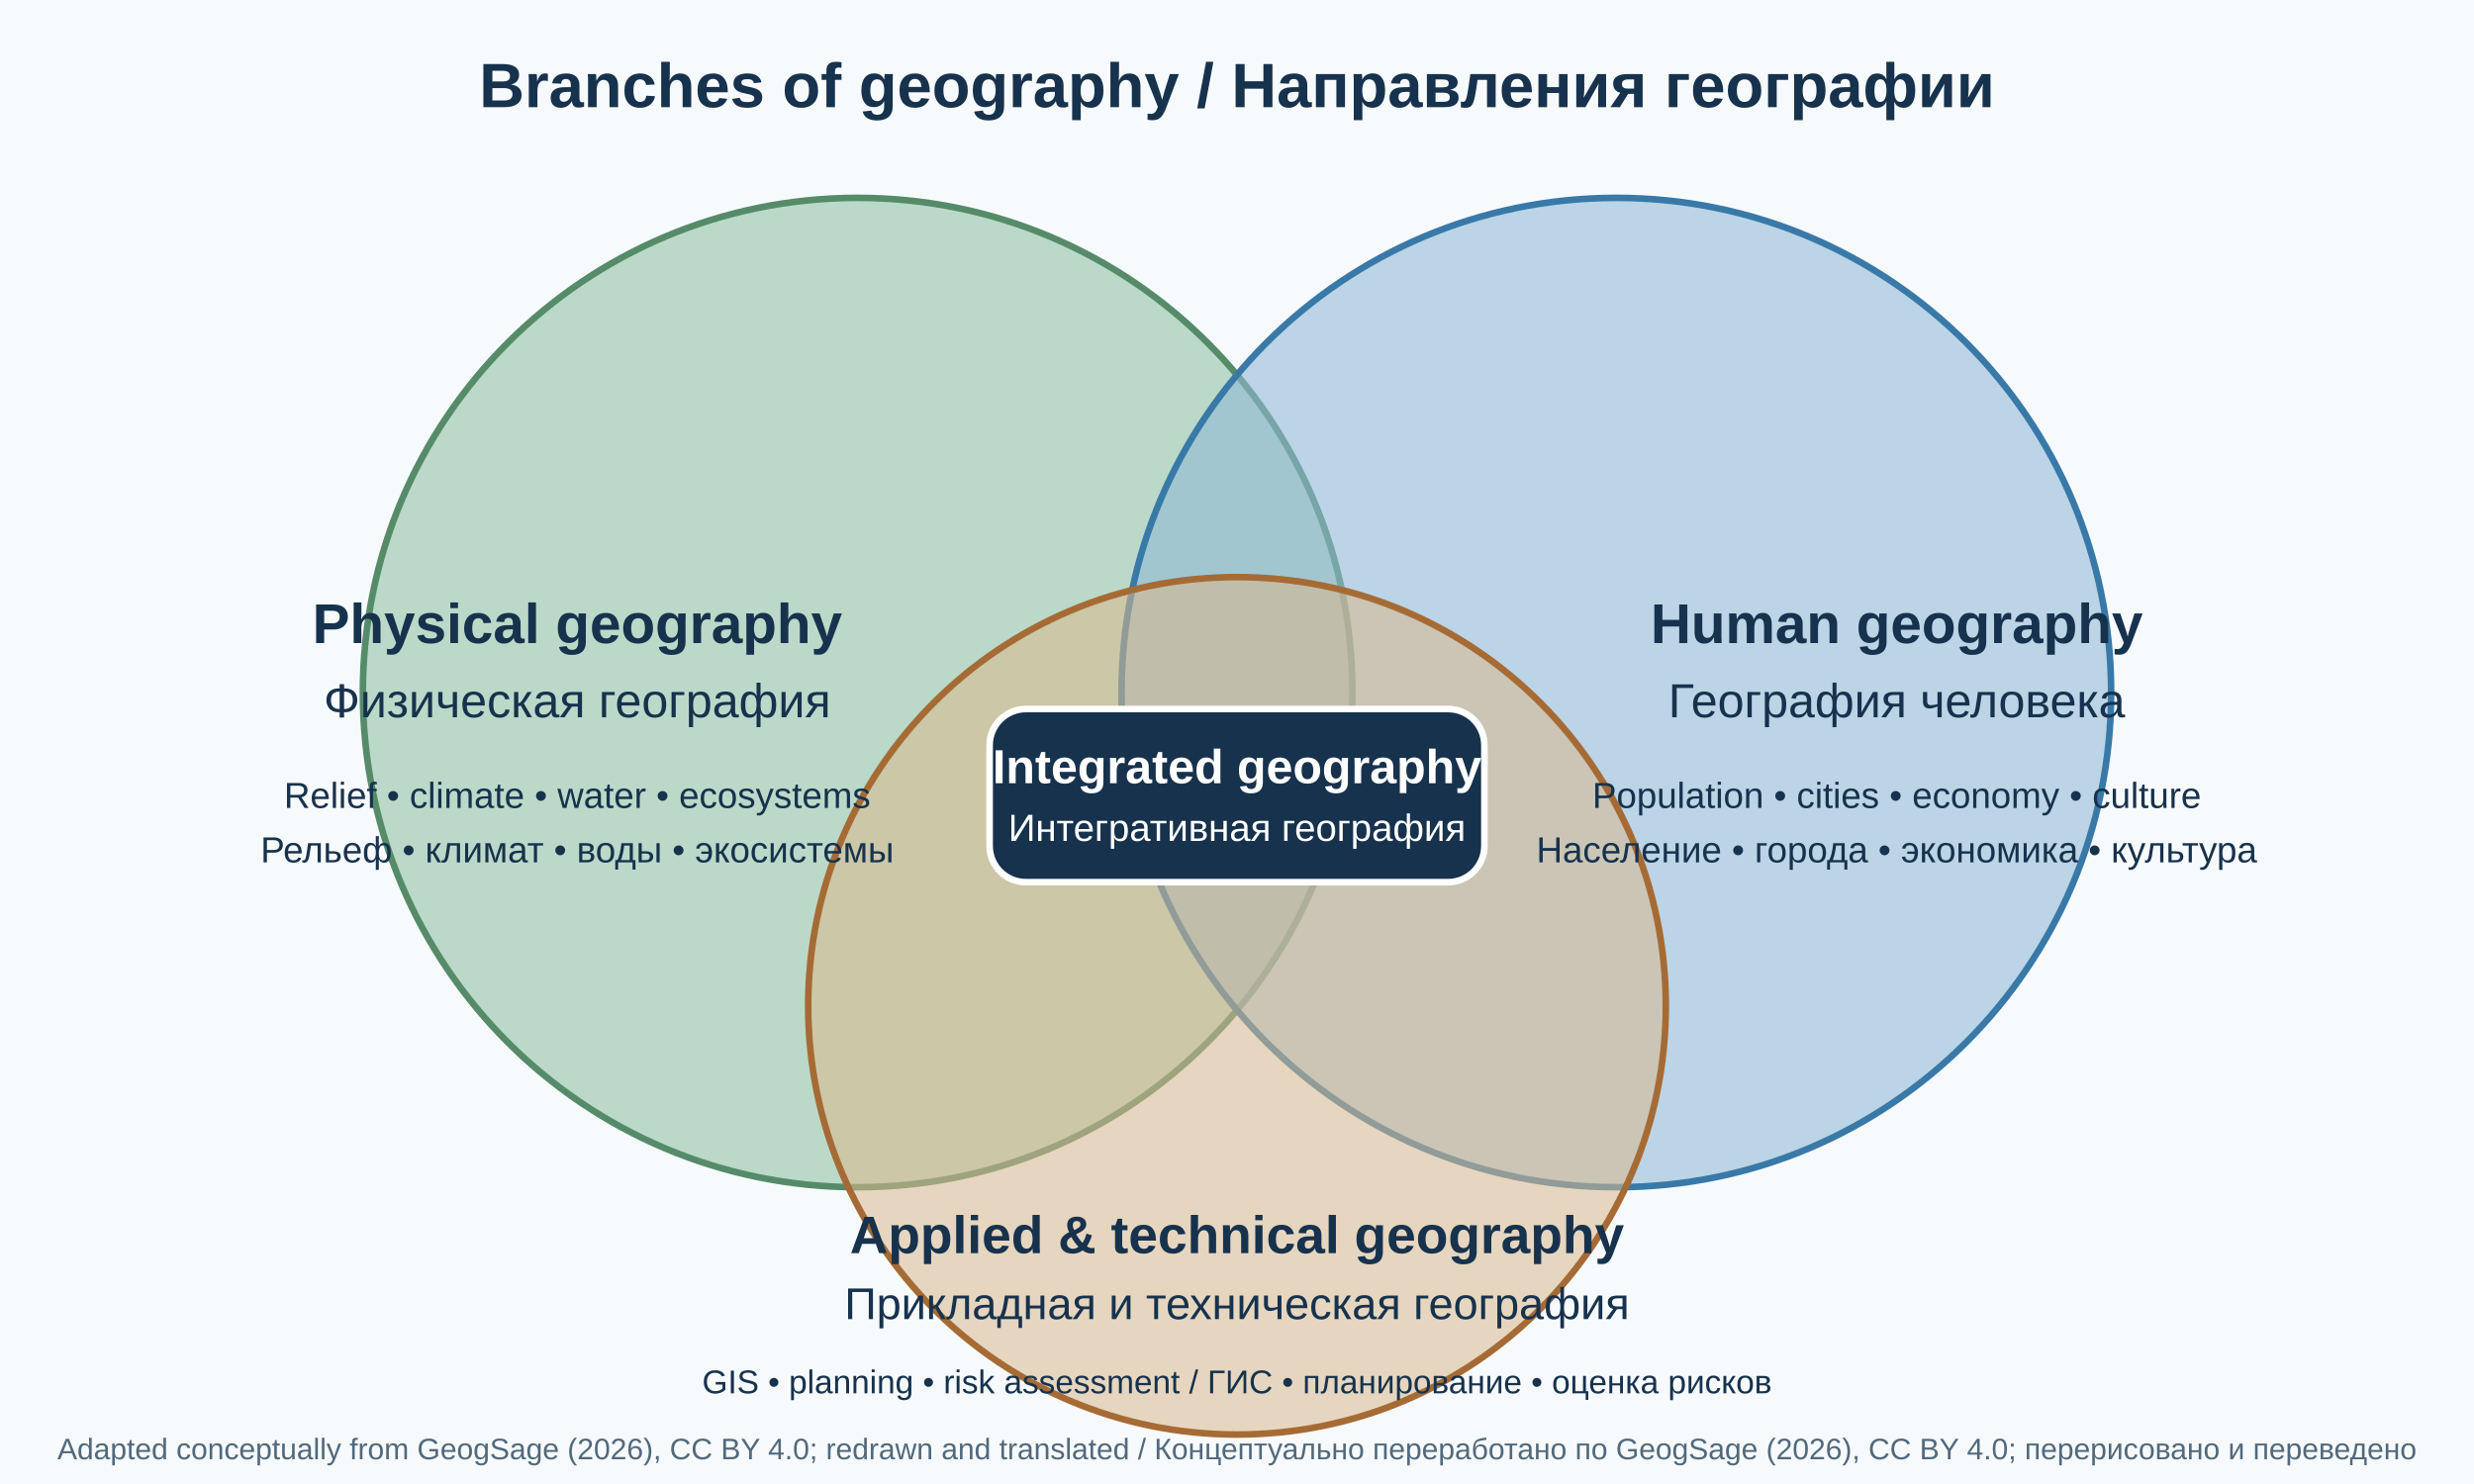
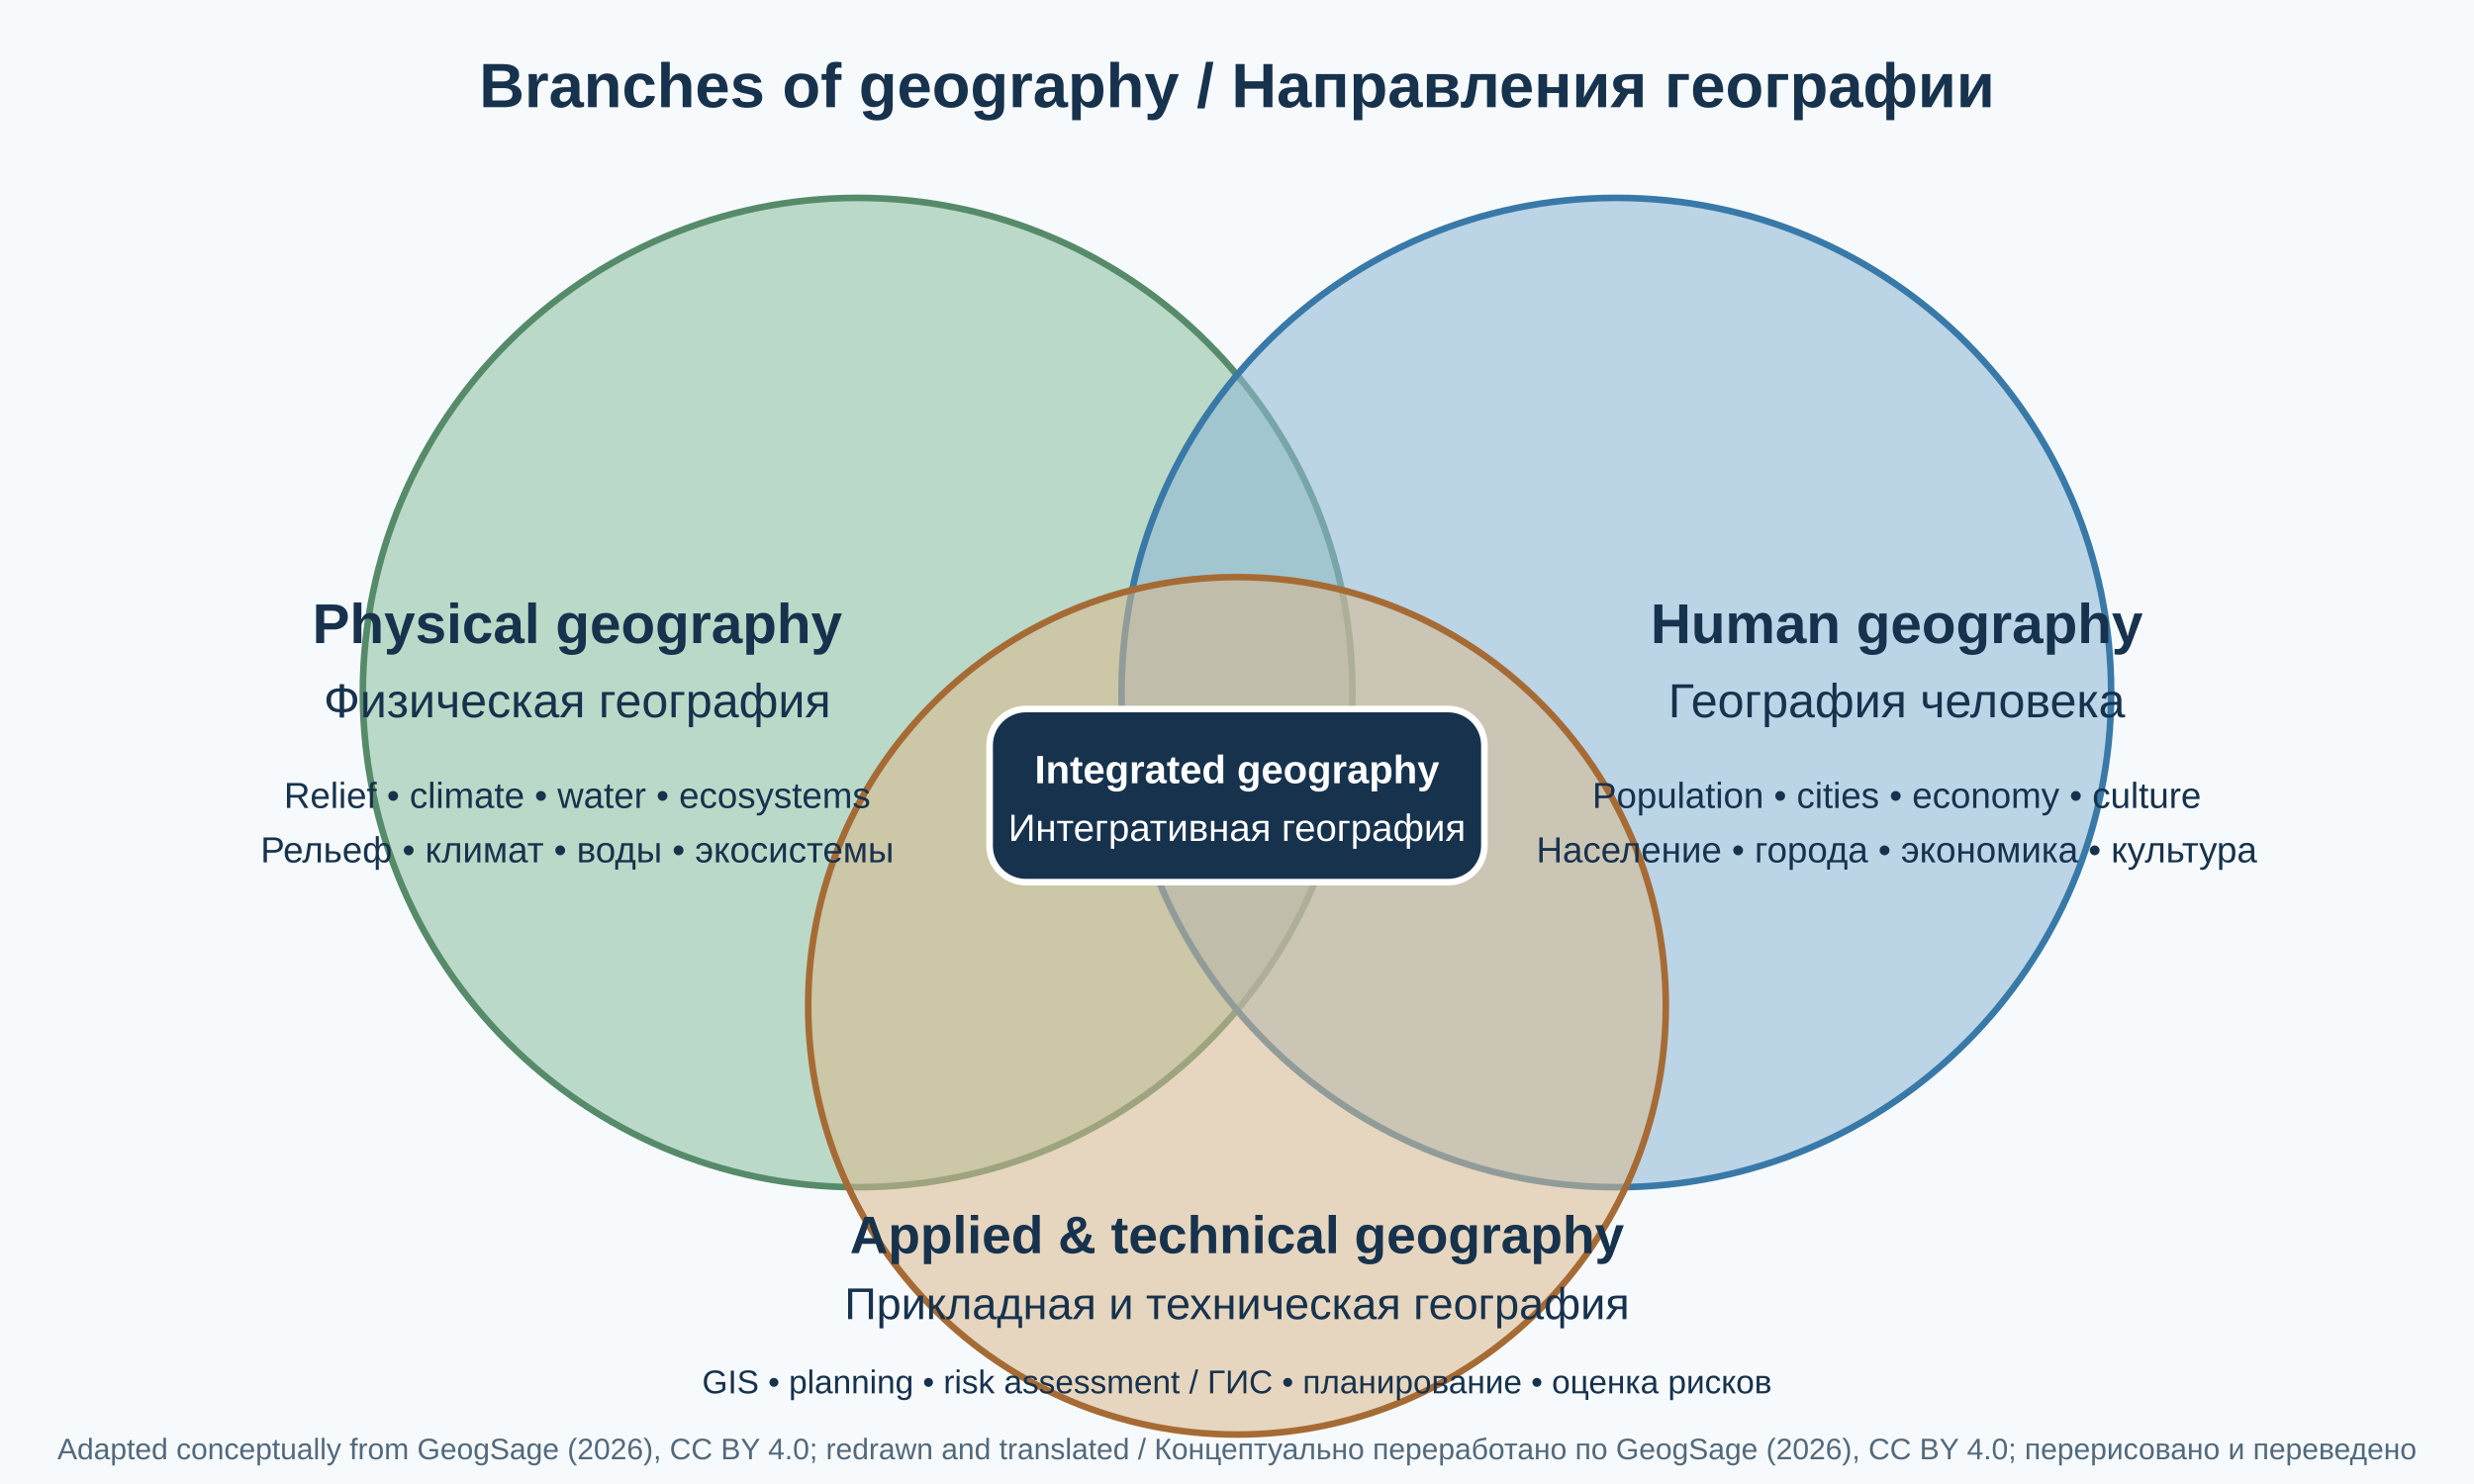
<svg xmlns="http://www.w3.org/2000/svg" width="1500" height="900" viewBox="0 0 1500 900" role="img" aria-labelledby="t d">
  <rect width="1500" height="900" fill="#f7fafc" />
  <text x="750" y="65" text-anchor="middle" font-family="Arial,sans-serif" font-size="38" font-weight="700" fill="#17324d">Branches of geography / Направления географии</text>
  <circle cx="520" cy="420" r="300" fill="#8fc1a2" fill-opacity=".58" stroke="#568b6a" stroke-width="4" />
  <circle cx="980" cy="420" r="300" fill="#8fb8d6" fill-opacity=".58" stroke="#3979a8" stroke-width="4" />
  <circle cx="750" cy="610" r="260" fill="#d9b78c" fill-opacity=".55" stroke="#a66b35" stroke-width="4" />
  <g font-family="Arial,sans-serif" text-anchor="middle" fill="#17324d">
    <text x="350" y="390" font-size="34" font-weight="700">Physical geography</text>
    <text x="350" y="435" font-size="29">Физическая география</text>
    <text x="350" y="490" font-size="22">Relief • climate • water • ecosystems</text>
    <text x="350" y="523" font-size="22">Рельеф • климат • воды • экосистемы</text>
    <text x="1150" y="390" font-size="34" font-weight="700">Human geography</text>
    <text x="1150" y="435" font-size="29">География человека</text>
    <text x="1150" y="490" font-size="22">Population • cities • economy • culture</text>
    <text x="1150" y="523" font-size="22">Население • города • экономика • культура</text>
    <text x="750" y="760" font-size="32" font-weight="700">Applied &amp; technical geography</text>
    <text x="750" y="800" font-size="27">Прикладная и техническая география</text>
    <text x="750" y="845" font-size="20">GIS • planning • risk assessment / ГИС • планирование • оценка рисков</text>
  </g>
  <rect x="600" y="430" width="300" height="105" rx="22" fill="#17324d" stroke="#fff" stroke-width="4" />
-   <text x="750" y="475" text-anchor="middle" font-family="Arial,sans-serif" font-size="29" font-weight="700" fill="#fff">Integrated geography</text>
+   <text x="750" y="475" text-anchor="middle" font-family="Arial,sans-serif" font-size="24" font-weight="700" fill="#fff">Integrated geography</text>
  <text x="750" y="510" text-anchor="middle" font-family="Arial,sans-serif" font-size="23" fill="#fff">Интегративная география</text>
  <text x="750" y="885" text-anchor="middle" font-family="Arial,sans-serif" font-size="18" fill="#52697c">Adapted conceptually from GeogSage (2026), CC BY 4.0; redrawn and translated / Концептуально переработано по GeogSage (2026), CC BY 4.0; перерисовано и переведено</text>
</svg>
